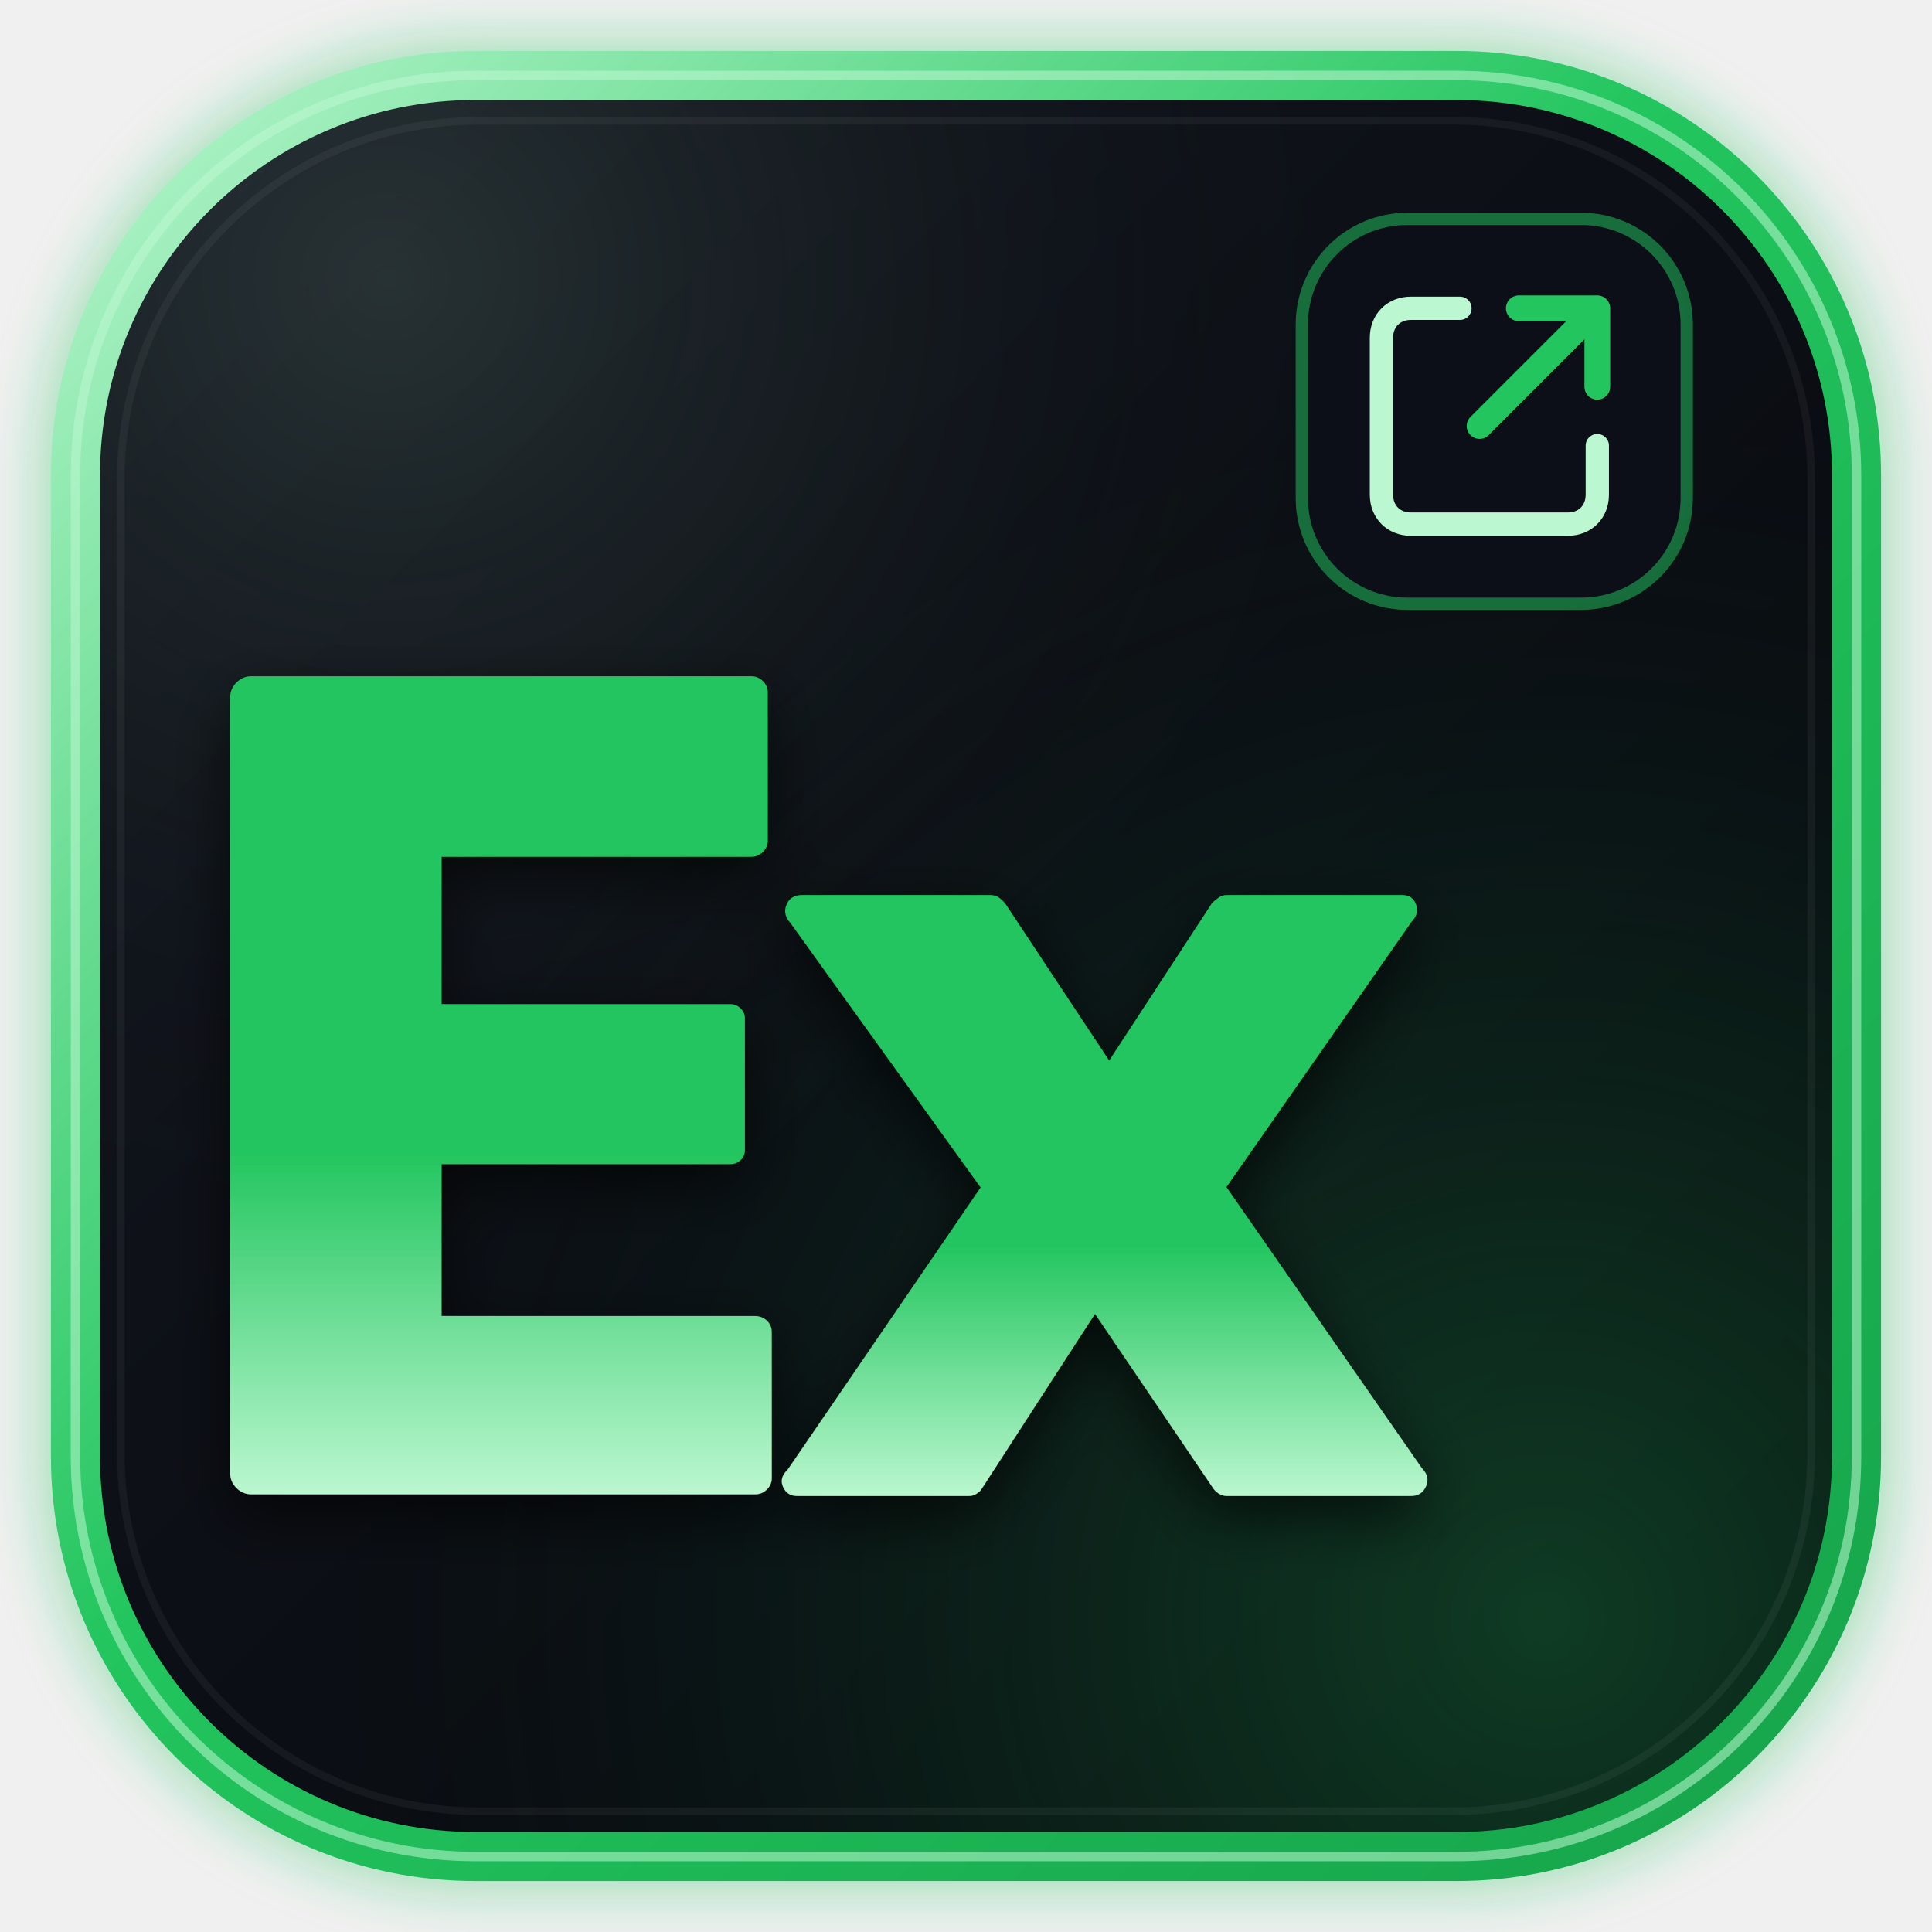
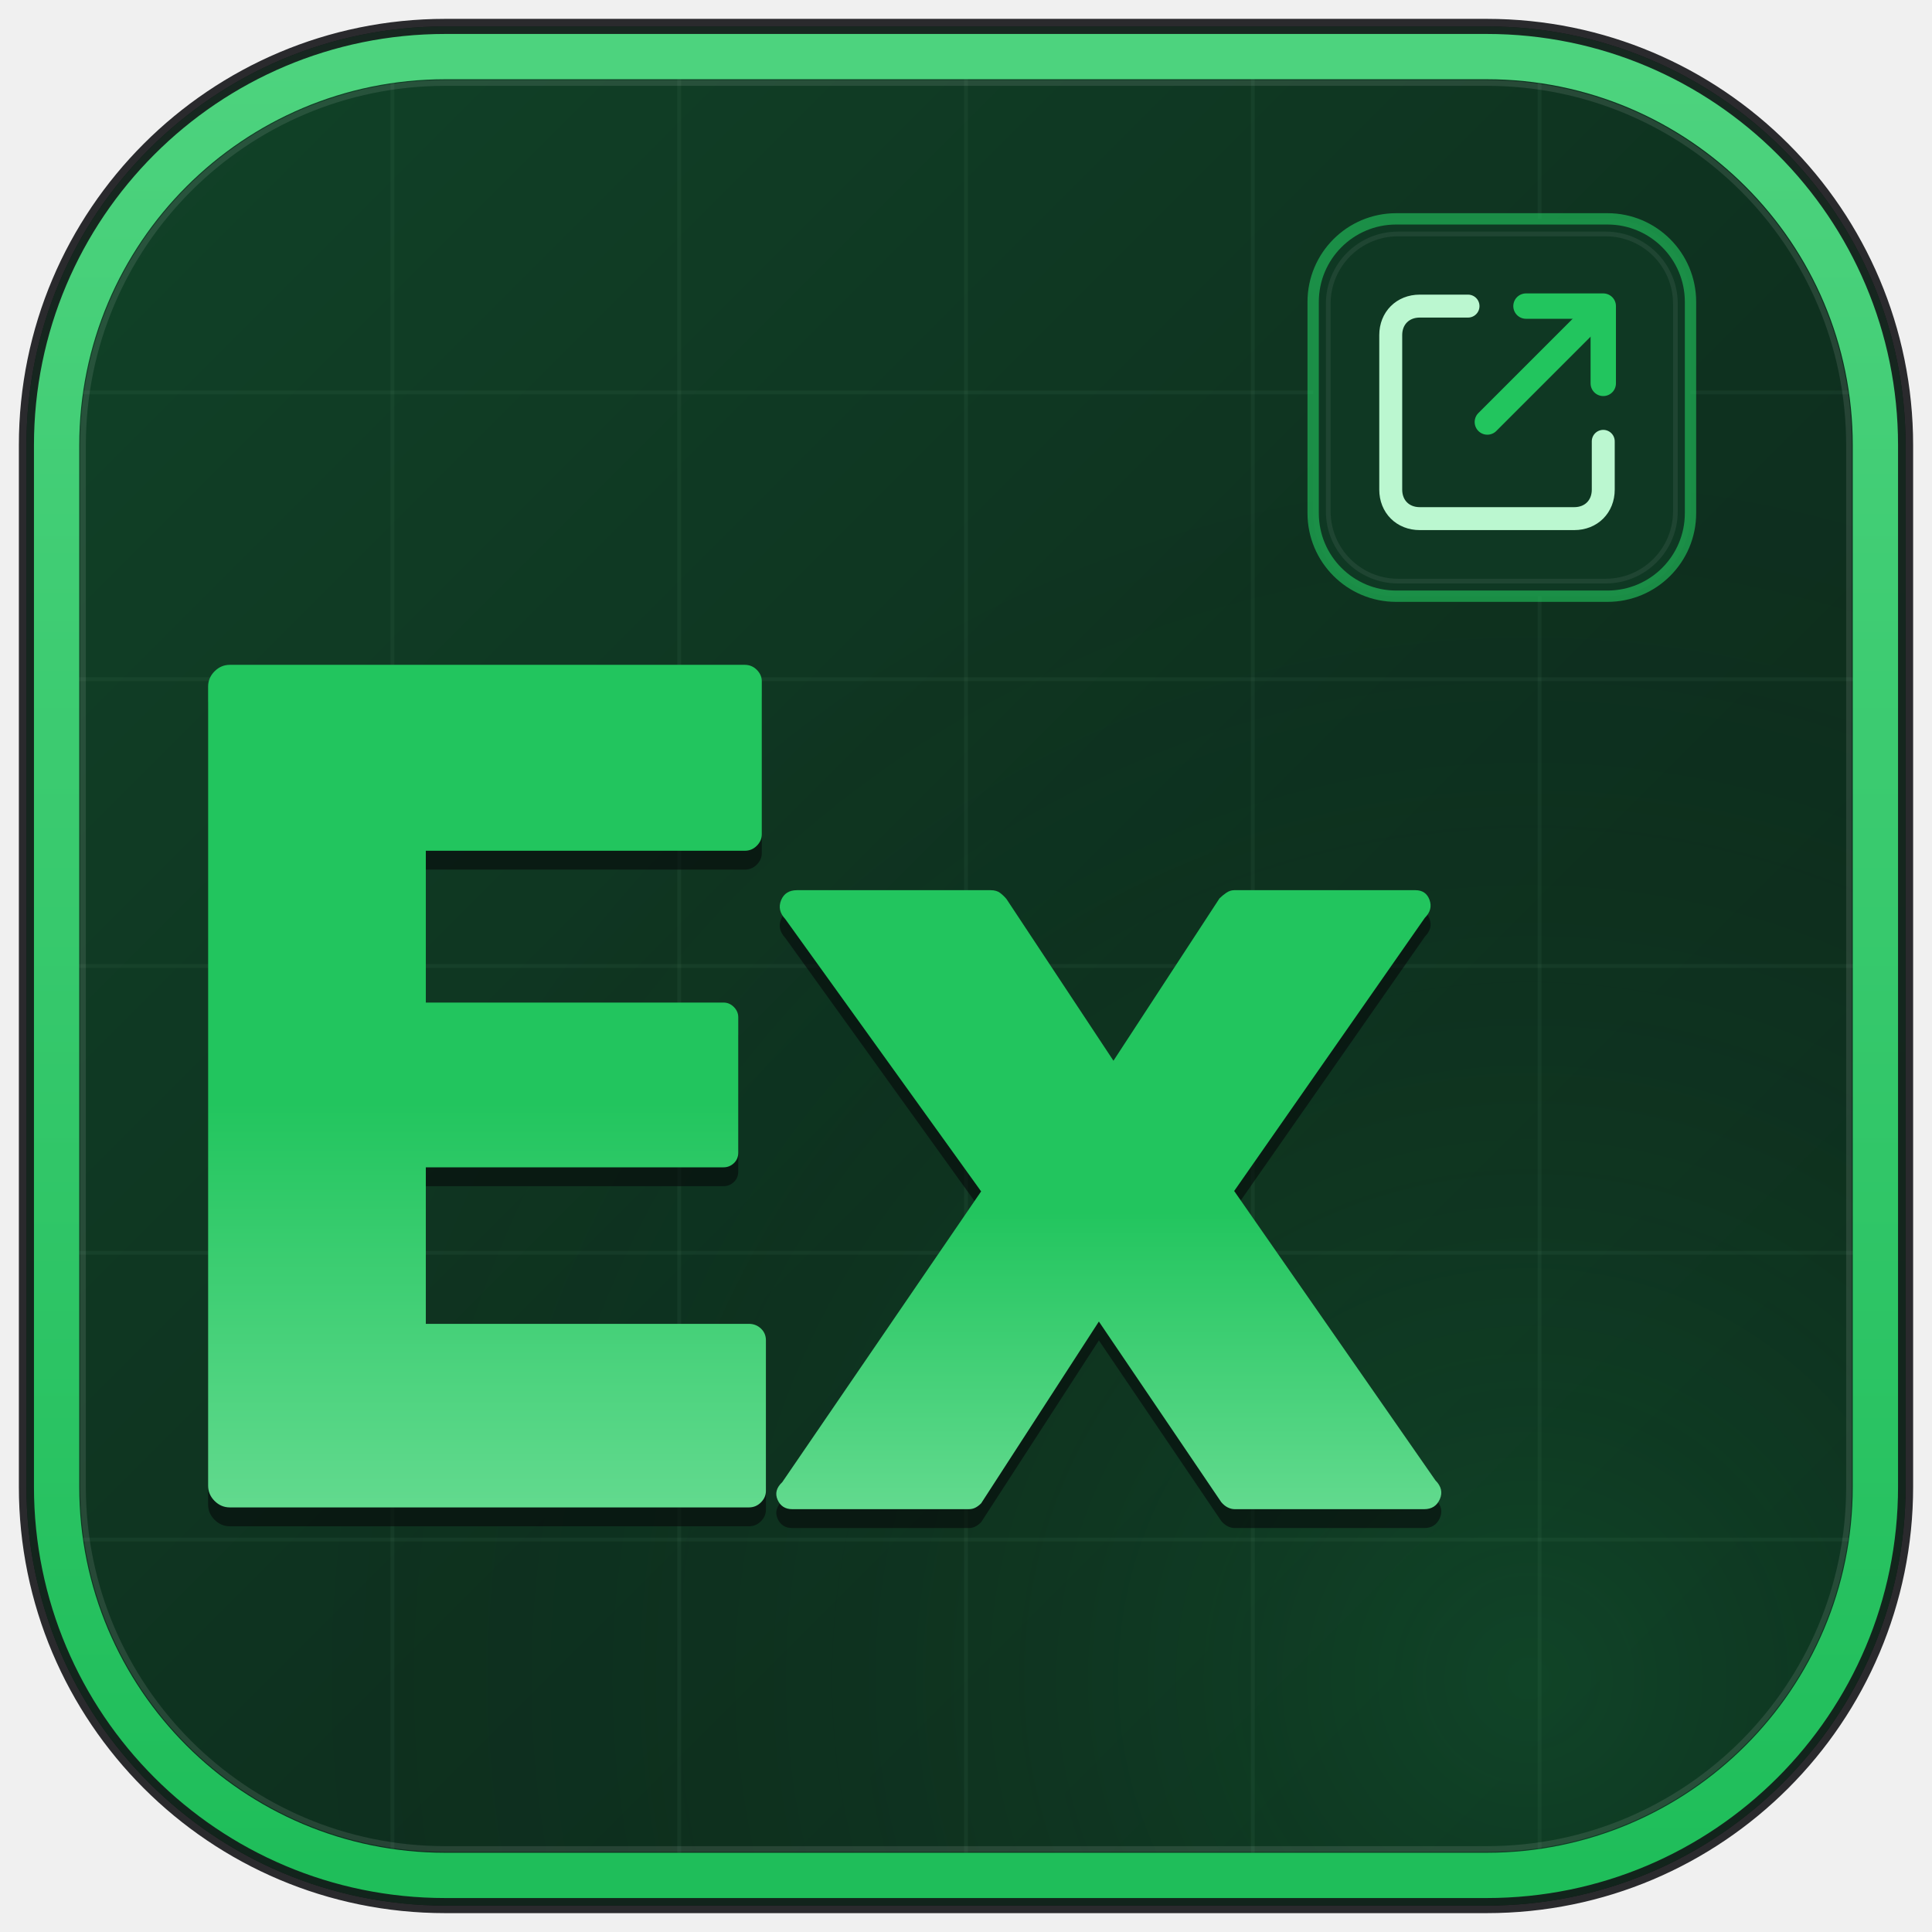
<svg xmlns="http://www.w3.org/2000/svg" viewBox="0 0 1024 1024" width="1024" height="1024">
  <defs>
-     <linearGradient id="bgGrad" x1="0%" y1="0%" x2="100%" y2="100%">
-       <stop offset="0%" stop-color="#141821" />
-       <stop offset="52%" stop-color="#0B0E14" />
-       <stop offset="100%" stop-color="#07090D" />
+     <linearGradient id="ccCore" x1="0%" y1="0%" x2="100%" y2="100%">
+       <stop offset="0%" stop-color="#114328" />
+       <stop offset="55%" stop-color="#0E311F" />
+       <stop offset="100%" stop-color="#0D291C" />
    </linearGradient>
-     <radialGradient id="ambientBR" cx="82%" cy="86%" r="72%">
-       <stop offset="0%" stop-color="#22C55E" stop-opacity="0.26" />
-       <stop offset="55%" stop-color="#16A34A" stop-opacity="0.08" />
+     <radialGradient id="ccWash" cx="80%" cy="88%" r="68%">
+       <stop offset="0%" stop-color="#22C55E" stop-opacity="0.16" />
      <stop offset="100%" stop-color="#000000" stop-opacity="0" />
    </radialGradient>
-     <radialGradient id="ambientTL" cx="18%" cy="12%" r="58%">
-       <stop offset="0%" stop-color="#BBF7D0" stop-opacity="0.13" />
-       <stop offset="100%" stop-color="#000000" stop-opacity="0" />
-     </radialGradient>
-     <linearGradient id="rimGrad" x1="0%" y1="0%" x2="100%" y2="100%">
-       <stop offset="0%" stop-color="#BBF7D0" />
-       <stop offset="45%" stop-color="#22C55E" />
-       <stop offset="100%" stop-color="#16A34A" />
+     <linearGradient id="rimInk" x1="0%" y1="0%" x2="0%" y2="100%">
+       <stop offset="0%" stop-color="#4DD37E" />
+       <stop offset="100%" stop-color="#1FBE5A" />
    </linearGradient>
-     <linearGradient id="textGrad" x1="0%" y1="0%" x2="0%" y2="100%">
-       <stop offset="0%" stop-color="#BBF7D0" />
-       <stop offset="42%" stop-color="#22C55E" />
+     <linearGradient id="monoInk" x1="0%" y1="0%" x2="0%" y2="100%">
+       <stop offset="0%" stop-color="#62DA8E" />
+       <stop offset="48%" stop-color="#22C55E" />
      <stop offset="100%" stop-color="#22C55E" />
    </linearGradient>
-     <filter id="rimGlow" x="-12%" y="-12%" width="124%" height="124%">
-       <feGaussianBlur stdDeviation="15" result="blur" />
-     </filter>
-     <filter id="textShadow" x="-10%" y="-10%" width="120%" height="120%">
-       <feDropShadow dx="0" dy="12" stdDeviation="16" flood-color="#000000" flood-opacity="0.65" />
-     </filter>
-     <clipPath id="tileClip">
-       <rect x="40" y="40" width="944" height="944" rx="212" />
+     <clipPath id="squircleClip">
+       <rect x="14" y="14" width="996" height="996" rx="222" />
    </clipPath>
  </defs>
-   <rect x="40" y="40" width="944" height="944" rx="212" fill="none" stroke="#22C55E" stroke-width="34" stroke-opacity="0.42" filter="url(#rimGlow)" />
-   <g clip-path="url(#tileClip)">
-     <rect x="40" y="40" width="944" height="944" fill="url(#bgGrad)" />
-     <rect x="40" y="40" width="944" height="944" fill="url(#ambientBR)" />
-     <rect x="40" y="40" width="944" height="944" fill="url(#ambientTL)" />
-     <rect x="64" y="64" width="896" height="896" rx="190" fill="none" stroke="#FFFFFF" stroke-opacity="0.05" stroke-width="4" />
+   <g clip-path="url(#squircleClip)">
+     <rect x="14" y="14" width="996" height="996" fill="url(#ccCore)" />
+     <rect x="14" y="14" width="996" height="996" fill="url(#ccWash)" />
+     <g>
+       <line x1="208" y1="24" x2="208" y2="1000" stroke="#BBF7D0" stroke-opacity="0.045" stroke-width="2" />
+       <line x1="24" y1="208" x2="1000" y2="208" stroke="#BBF7D0" stroke-opacity="0.045" stroke-width="2" />
+       <line x1="360" y1="24" x2="360" y2="1000" stroke="#BBF7D0" stroke-opacity="0.045" stroke-width="2" />
+       <line x1="24" y1="360" x2="1000" y2="360" stroke="#BBF7D0" stroke-opacity="0.045" stroke-width="2" />
+       <line x1="512" y1="24" x2="512" y2="1000" stroke="#BBF7D0" stroke-opacity="0.045" stroke-width="2" />
+       <line x1="24" y1="512" x2="1000" y2="512" stroke="#BBF7D0" stroke-opacity="0.045" stroke-width="2" />
+       <line x1="664" y1="24" x2="664" y2="1000" stroke="#BBF7D0" stroke-opacity="0.045" stroke-width="2" />
+       <line x1="24" y1="664" x2="1000" y2="664" stroke="#BBF7D0" stroke-opacity="0.045" stroke-width="2" />
+       <line x1="816" y1="24" x2="816" y2="1000" stroke="#BBF7D0" stroke-opacity="0.045" stroke-width="2" />
+       <line x1="24" y1="816" x2="1000" y2="816" stroke="#BBF7D0" stroke-opacity="0.045" stroke-width="2" />
+     </g>
+     <rect x="28" y="28" width="968" height="968" rx="208" fill="none" stroke="url(#rimInk)" stroke-width="28" />
+     <rect x="44" y="44" width="936" height="936" rx="192" fill="none" stroke="#FFFFFF" stroke-opacity="0.10" stroke-width="3" />
  </g>
-   <rect x="40" y="40" width="944" height="944" rx="212" fill="none" stroke="url(#rimGrad)" stroke-width="26" />
-   <rect x="40" y="40" width="944" height="944" rx="212" fill="none" stroke="#BBF7D0" stroke-opacity="0.55" stroke-width="5" />
-   <g transform="translate(792, 218)">
-     <rect x="-102" y="-102" width="204" height="204" rx="56" fill="#0C1018" fill-opacity="0.92" stroke="#22C55E" stroke-opacity="0.52" stroke-width="6.5" />
-     <g transform="scale(1.30)">
+   <rect x="14" y="14" width="996" height="996" rx="222" fill="none" stroke="#101014" stroke-opacity="0.88" stroke-width="8" />
+   <g transform="translate(796, 216)">
+     <rect x="-100" y="-100" width="200" height="200" rx="44" fill="#0F3823" stroke="#22C55E" stroke-opacity="0.62" stroke-width="6" />
+     <rect x="-92" y="-92" width="184" height="184" rx="37" fill="none" stroke="#FFFFFF" stroke-opacity="0.07" stroke-width="2.5" />
+     <g transform="scale(1.28)">
      <path d="M10 -42 H42 V-10" fill="none" stroke="#22C55E" stroke-width="10.5" stroke-linecap="round" stroke-linejoin="round" />
      <line x1="-6" y1="6" x2="40" y2="-40" stroke="#22C55E" stroke-width="10.5" stroke-linecap="round" />
      <path d="M42 14 V34 C42 41 37 46 30 46 H-34 C-41 46 -46 41 -46 34 V-30 C-46 -37 -41 -42 -34 -42 H-14" fill="none" stroke="#BBF7D0" stroke-width="9.5" stroke-linecap="round" stroke-linejoin="round" />
    </g>
  </g>
-   <g fill="url(#textGrad)" filter="url(#textShadow)">
+   <g fill="#06070A" fill-opacity="0.58" transform="translate(0, 10) translate(512, 560) scale(1.03) translate(-512, -560)">
+     <path d="M139 0Q124 0 113.0 11.0Q102 22 102 37V1395Q102 1410 113.0 1421.0Q124 1432 139 1432H1014Q1026 1432 1034.5 1423.5Q1043 1415 1043 1404V1144Q1043 1133 1034.5 1124.5Q1026 1116 1014 1116H472V312H1021Q1033 312 1041.5 304.0Q1050 296 1050 284V28Q1050 17 1041.5 8.5Q1033 0 1021 0ZM347 578V858H978Q988 858 995.5 850.5Q1003 843 1003 833V603Q1003 592 995.5 585.0Q988 578 978 578Z" transform="translate(91.12,792.00) scale(0.30278,-0.30278)" />
+     <path d="M768 -3Q762 -3 756.0 0.0Q750 3 745 9L434 468L383 473L4 1000Q-10 1015 -3.0 1032.0Q4 1049 24 1049H353Q363 1049 369.0 1044.5Q375 1040 380 1034L679 582L739 578L1109 46Q1124 31 1116.5 14.0Q1109 -3 1090 -3ZM16 -3Q-2 -3 -9.0 13.0Q-16 29 -1 43L369 584L452 591L742 1035Q747 1040 753.5 1044.5Q760 1049 767 1049H1075Q1093 1049 1099.0 1032.5Q1105 1016 1091 1002L719 469L631 461L337 7Q332 2 327.0 -0.5Q322 -3 316 -3Z" transform="translate(417.77,792.00) scale(0.30278,-0.30278)" />
+   </g>
+   <g fill="url(#monoInk)" transform="translate(512, 560) scale(1.03) translate(-512, -560)">
    <path d="M139 0Q124 0 113.0 11.0Q102 22 102 37V1395Q102 1410 113.0 1421.0Q124 1432 139 1432H1014Q1026 1432 1034.5 1423.5Q1043 1415 1043 1404V1144Q1043 1133 1034.5 1124.5Q1026 1116 1014 1116H472V312H1021Q1033 312 1041.5 304.0Q1050 296 1050 284V28Q1050 17 1041.5 8.5Q1033 0 1021 0ZM347 578V858H978Q988 858 995.5 850.5Q1003 843 1003 833V603Q1003 592 995.5 585.0Q988 578 978 578Z" transform="translate(91.12,792.00) scale(0.30278,-0.30278)" />
    <path d="M768 -3Q762 -3 756.0 0.0Q750 3 745 9L434 468L383 473L4 1000Q-10 1015 -3.0 1032.0Q4 1049 24 1049H353Q363 1049 369.0 1044.5Q375 1040 380 1034L679 582L739 578L1109 46Q1124 31 1116.5 14.0Q1109 -3 1090 -3ZM16 -3Q-2 -3 -9.0 13.0Q-16 29 -1 43L369 584L452 591L742 1035Q747 1040 753.5 1044.5Q760 1049 767 1049H1075Q1093 1049 1099.0 1032.5Q1105 1016 1091 1002L719 469L631 461L337 7Q332 2 327.0 -0.5Q322 -3 316 -3Z" transform="translate(417.77,792.00) scale(0.30278,-0.30278)" />
  </g>
</svg>
